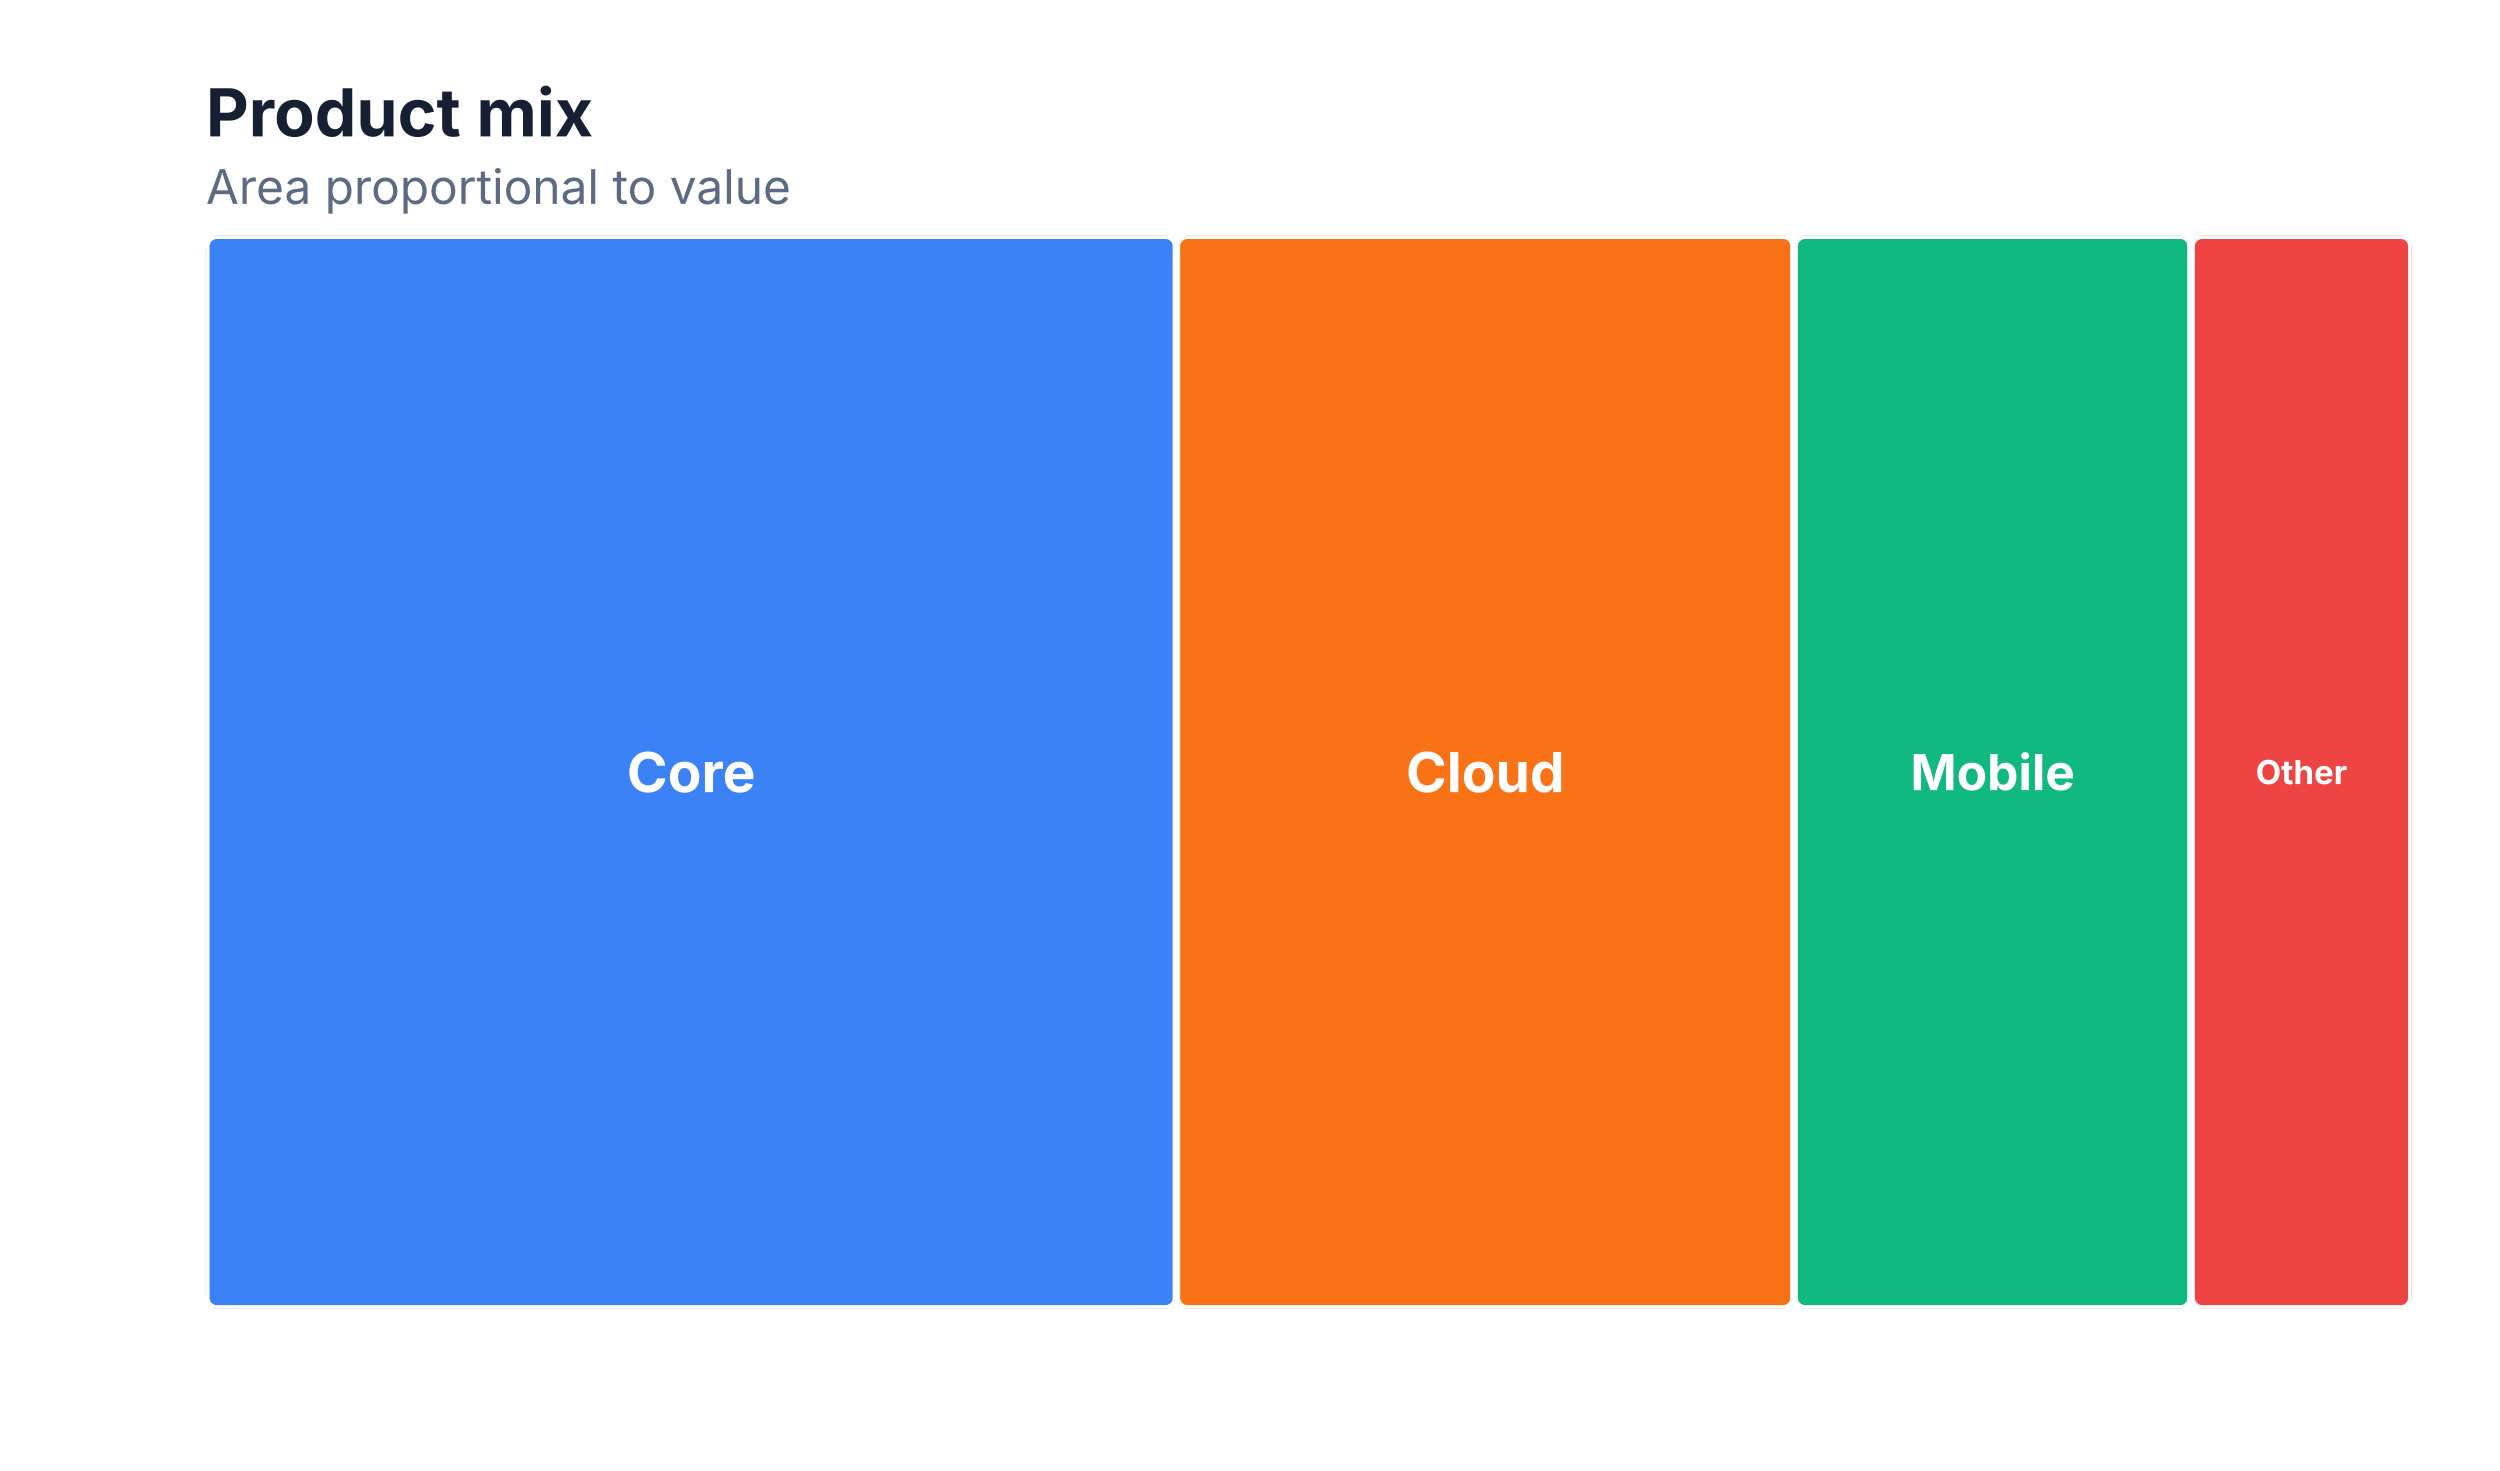
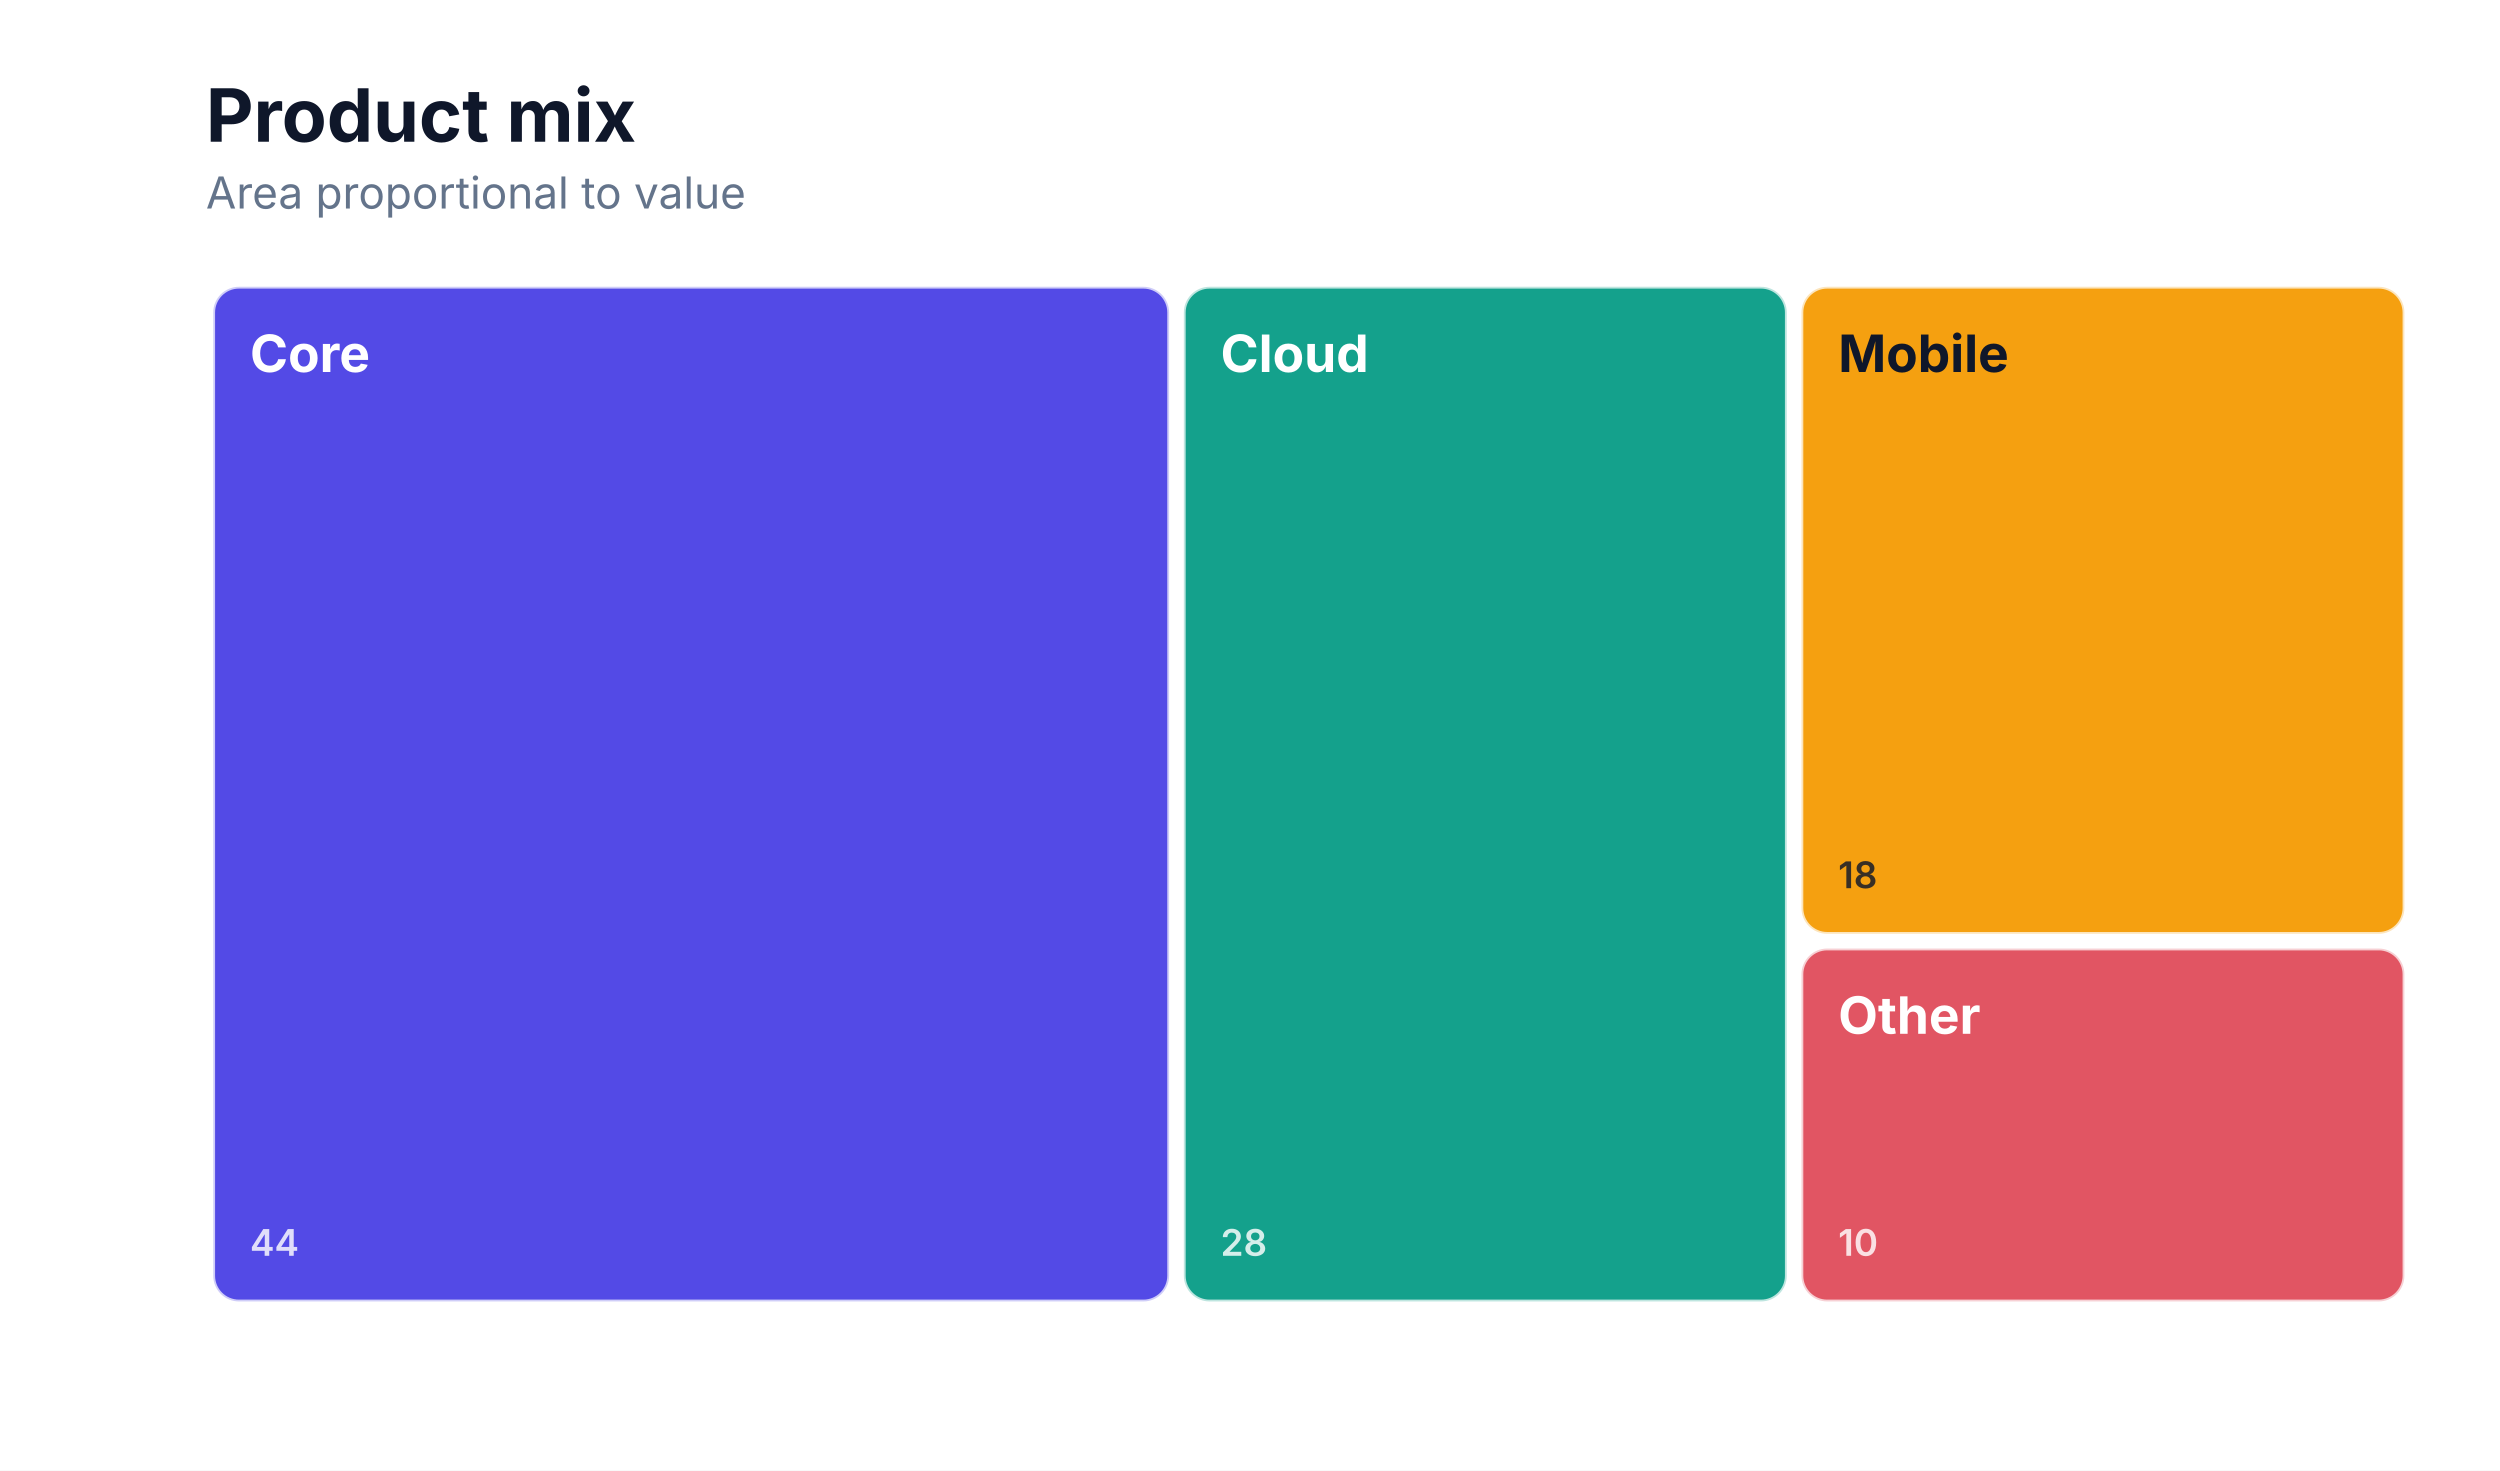
<svg xmlns="http://www.w3.org/2000/svg" width="680" height="400" viewBox="0 0 680 400" role="img" aria-labelledby="title description">
  <defs>
    <clipPath id="clip-1">
-       <rect x="56" y="64" width="600" height="292" />
+       <rect x="56" y="76" width="600" height="280" />
    </clipPath>
  </defs>
  <rect width="100%" height="100%" fill="#ffffff" />
  <g data-scene-node="scene:root">
    <g data-scene-node="layer-0:group" clip-path="url(#clip-1)">
-       <rect data-scene-node="layer-0:treemap:0" x="56" y="64" width="264" height="292" rx="3" fill="#3b82f6" stroke="#ffffff" stroke-width="2" />
-       <rect data-scene-node="layer-0:treemap:1" x="320" y="64" width="168" height="292" rx="3" fill="#f97316" stroke="#ffffff" stroke-width="2" />
-       <rect data-scene-node="layer-0:treemap:2" x="488" y="64" width="108" height="292" rx="3" fill="#10b981" stroke="#ffffff" stroke-width="2" />
-       <rect data-scene-node="layer-0:treemap:3" x="596" y="64" width="60" height="292" rx="3" fill="#ef4444" stroke="#ffffff" stroke-width="2" />
-       <text data-scene-node="layer-0:treemap-label:0" x="188" y="210" fill="#ffffff" font-family="Inter, ui-sans-serif, system-ui, -apple-system, BlinkMacSystemFont, &quot;Segoe UI&quot;, sans-serif" font-size="15" font-weight="700" text-anchor="middle" dominant-baseline="central">Core</text>
-       <text data-scene-node="layer-0:treemap-label:1" x="404" y="210" fill="#ffffff" font-family="Inter, ui-sans-serif, system-ui, -apple-system, BlinkMacSystemFont, &quot;Segoe UI&quot;, sans-serif" font-size="15" font-weight="700" text-anchor="middle" dominant-baseline="central">Cloud</text>
-       <text data-scene-node="layer-0:treemap-label:2" x="542" y="210" fill="#ffffff" font-family="Inter, ui-sans-serif, system-ui, -apple-system, BlinkMacSystemFont, &quot;Segoe UI&quot;, sans-serif" font-size="13.5" font-weight="700" text-anchor="middle" dominant-baseline="central">Mobile</text>
-       <text data-scene-node="layer-0:treemap-label:3" x="626" y="210" fill="#ffffff" font-family="Inter, ui-sans-serif, system-ui, -apple-system, BlinkMacSystemFont, &quot;Segoe UI&quot;, sans-serif" font-size="9" font-weight="700" text-anchor="middle" dominant-baseline="central">Other</text>
+       <rect data-scene-node="layer-0:treemap:0" x="58" y="78" width="260" height="276" rx="7" fill="#534ae6" stroke="#ffffffb8" stroke-width="1" />
+       <rect data-scene-node="layer-0:treemap:1" x="322" y="78" width="164" height="276" rx="7" fill="#14a18c" stroke="#ffffffb8" stroke-width="1" />
+       <rect data-scene-node="layer-0:treemap:2" x="490" y="78" width="164" height="176" rx="7" fill="#f5a010" stroke="#ffffffb8" stroke-width="1" />
+       <rect data-scene-node="layer-0:treemap:3" x="490" y="258" width="164" height="96" rx="7" fill="#e15563" stroke="#ffffffb8" stroke-width="1" />
+       <text data-scene-node="layer-0:treemap-label:0" x="68" y="91" fill="#ffffff" font-family="Inter, ui-sans-serif, system-ui, -apple-system, BlinkMacSystemFont, &quot;Segoe UI&quot;, sans-serif" font-size="14" font-weight="750" text-anchor="start" dominant-baseline="text-before-edge">Core</text>
+       <text data-scene-node="layer-0:treemap-value:0" x="68" y="344" fill="#ffffffd1" font-family="Inter, ui-sans-serif, system-ui, -apple-system, BlinkMacSystemFont, &quot;Segoe UI&quot;, sans-serif" font-size="10" font-weight="600" text-anchor="start" dominant-baseline="text-after-edge">44</text>
+       <text data-scene-node="layer-0:treemap-label:1" x="332" y="91" fill="#ffffff" font-family="Inter, ui-sans-serif, system-ui, -apple-system, BlinkMacSystemFont, &quot;Segoe UI&quot;, sans-serif" font-size="14" font-weight="750" text-anchor="start" dominant-baseline="text-before-edge">Cloud</text>
+       <text data-scene-node="layer-0:treemap-value:1" x="332" y="344" fill="#ffffffd1" font-family="Inter, ui-sans-serif, system-ui, -apple-system, BlinkMacSystemFont, &quot;Segoe UI&quot;, sans-serif" font-size="10" font-weight="600" text-anchor="start" dominant-baseline="text-after-edge">28</text>
+       <text data-scene-node="layer-0:treemap-label:2" x="500" y="91" fill="#0f172a" font-family="Inter, ui-sans-serif, system-ui, -apple-system, BlinkMacSystemFont, &quot;Segoe UI&quot;, sans-serif" font-size="14" font-weight="750" text-anchor="start" dominant-baseline="text-before-edge">Mobile</text>
+       <text data-scene-node="layer-0:treemap-value:2" x="500" y="244" fill="#0f172ad1" font-family="Inter, ui-sans-serif, system-ui, -apple-system, BlinkMacSystemFont, &quot;Segoe UI&quot;, sans-serif" font-size="10" font-weight="600" text-anchor="start" dominant-baseline="text-after-edge">18</text>
+       <text data-scene-node="layer-0:treemap-label:3" x="500" y="271" fill="#ffffff" font-family="Inter, ui-sans-serif, system-ui, -apple-system, BlinkMacSystemFont, &quot;Segoe UI&quot;, sans-serif" font-size="14" font-weight="750" text-anchor="start" dominant-baseline="text-before-edge">Other</text>
+       <text data-scene-node="layer-0:treemap-value:3" x="500" y="344" fill="#ffffffd1" font-family="Inter, ui-sans-serif, system-ui, -apple-system, BlinkMacSystemFont, &quot;Segoe UI&quot;, sans-serif" font-size="10" font-weight="600" text-anchor="start" dominant-baseline="text-after-edge">10</text>
    </g>
-     <text data-scene-node="chart:title" x="56" y="24" fill="#172033" font-family="Inter, ui-sans-serif, system-ui, -apple-system, BlinkMacSystemFont, &quot;Segoe UI&quot;, sans-serif" font-size="18" font-weight="700" text-anchor="start" dominant-baseline="text-before-edge">Product mix</text>
-     <text data-scene-node="chart:subtitle" x="56" y="46" fill="#5d6b82" font-family="Inter, ui-sans-serif, system-ui, -apple-system, BlinkMacSystemFont, &quot;Segoe UI&quot;, sans-serif" font-size="13" font-weight="400" text-anchor="start" dominant-baseline="text-before-edge">Area proportional to value</text>
+     <text data-scene-node="chart:title" x="56" y="24" fill="#0f172a" font-family="Inter, ui-sans-serif, system-ui, -apple-system, BlinkMacSystemFont, &quot;Segoe UI&quot;, sans-serif" font-size="20" font-weight="700" text-anchor="start" dominant-baseline="text-before-edge">Product mix</text>
+     <text data-scene-node="chart:subtitle" x="56" y="48" fill="#64748b" font-family="Inter, ui-sans-serif, system-ui, -apple-system, BlinkMacSystemFont, &quot;Segoe UI&quot;, sans-serif" font-size="12" font-weight="400" text-anchor="start" dominant-baseline="text-before-edge">Area proportional to value</text>
  </g>
</svg>
